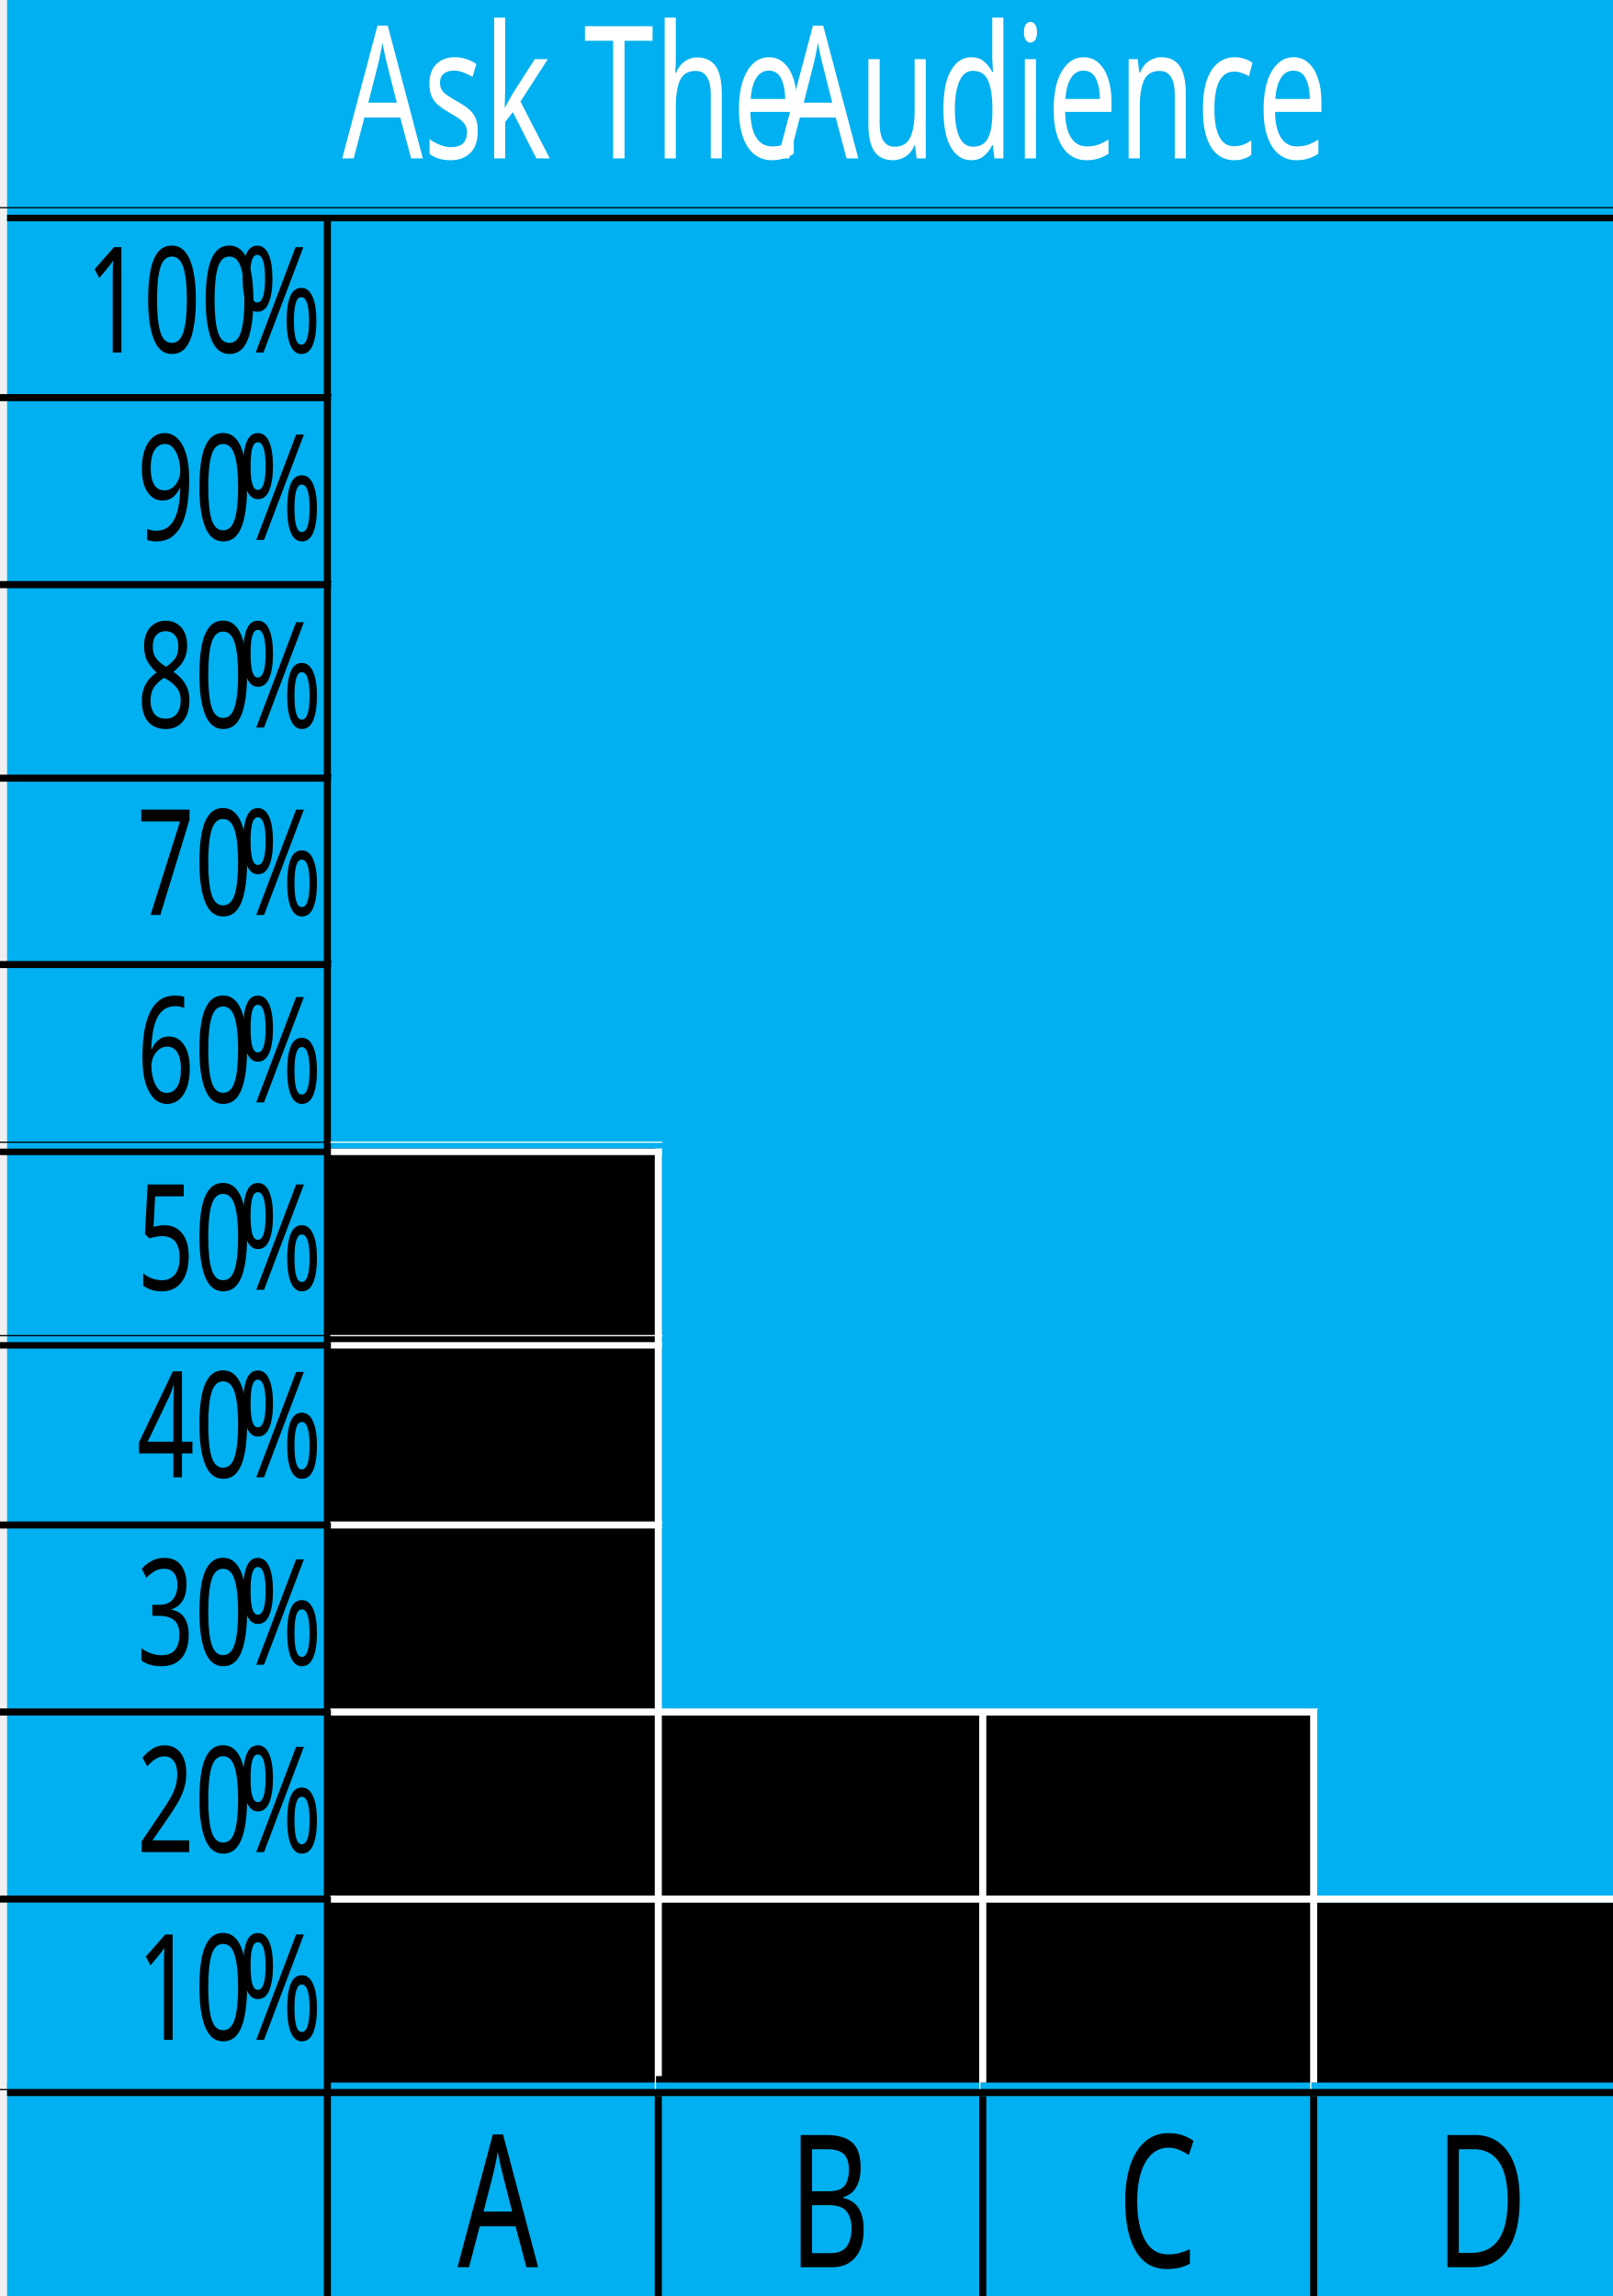
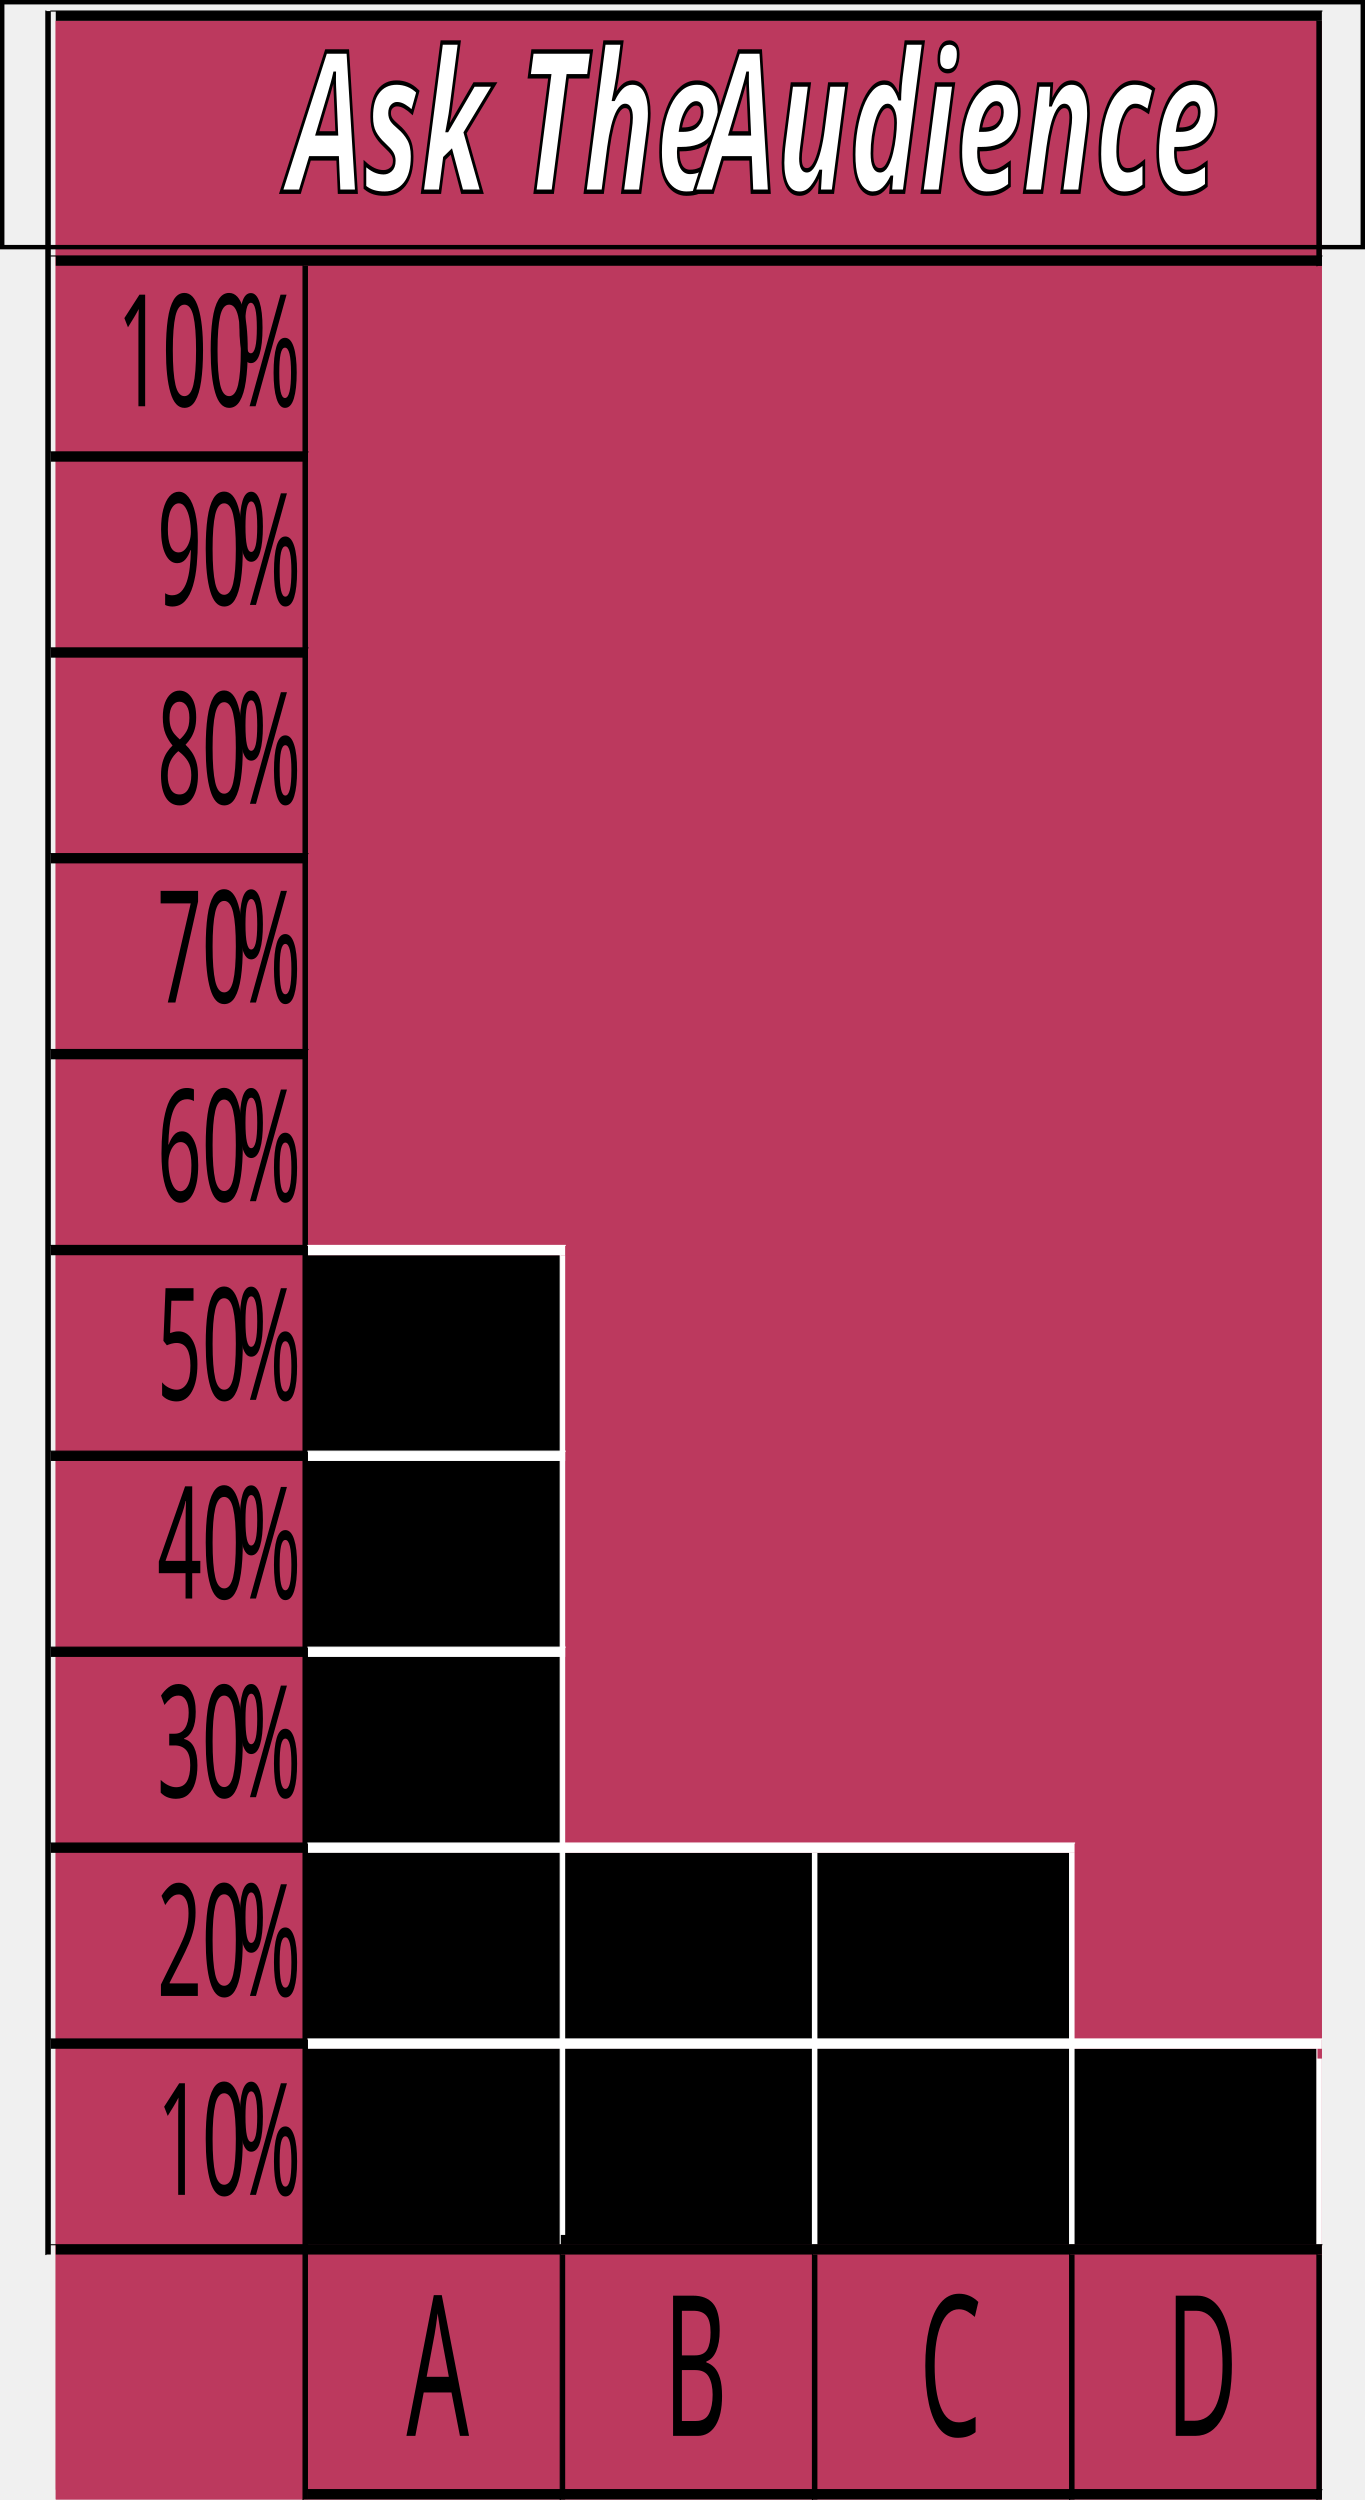
- <svg xmlns="http://www.w3.org/2000/svg" xmlns:xlink="http://www.w3.org/1999/xlink" version="1.1" id="Layer_1" x="0px" y="0px" viewBox="0 0 250 356" style="enable-background:new 0 0 250 356;" xml:space="preserve">
-   <style type="text/css">
- 	.st0{clip-path:url(#SVGID_2_);}
- 	.st1{clip-path:url(#SVGID_4_);}
- 	.st2{fill:#00B0F0;}
- 	.st3{clip-path:url(#SVGID_6_);}
- 	.st4{clip-path:url(#SVGID_8_);}
- 	.st5{clip-path:url(#SVGID_10_);}
- 	.st6{clip-path:url(#SVGID_12_);}
- 	.st7{clip-path:url(#SVGID_14_);}
- 	.st8{font-family:'Calibri';}
- 	.st9{font-size:22.874px;}
- 	.st10{clip-path:url(#SVGID_16_);}
- 	.st11{clip-path:url(#SVGID_18_);}
- 	.st12{clip-path:url(#SVGID_20_);}
- 	.st13{clip-path:url(#SVGID_22_);}
- 	.st14{clip-path:url(#SVGID_24_);}
- 	.st15{clip-path:url(#SVGID_26_);}
- 	.st16{clip-path:url(#SVGID_28_);}
- 	.st17{clip-path:url(#SVGID_30_);}
- 	.st18{clip-path:url(#SVGID_32_);}
- 	.st19{clip-path:url(#SVGID_34_);}
- 	.st20{font-size:28.717px;}
- 	.st21{clip-path:url(#SVGID_36_);}
- 	.st22{clip-path:url(#SVGID_38_);}
- 	.st23{clip-path:url(#SVGID_40_);}
- 	.st24{clip-path:url(#SVGID_42_);}
- 	.st25{fill:#FFFFFF;}
- 	.st26{font-family:'Calibri-BoldItalic';}
- 	.st27{clip-path:url(#SVGID_44_);}
- 	.st28{fill:none;stroke:#000000;stroke-width:0.189;stroke-linecap:square;stroke-linejoin:round;}
- 	.st29{fill:none;stroke:#FFFFFF;stroke-width:0.189;stroke-linecap:square;stroke-linejoin:round;}
- </style>
-   <g>
-     <defs>
-       <rect id="SVGID_1_" x="-74" y="-228.3" width="685" height="1756" />
-     </defs>
-     <clipPath id="SVGID_2_">
-       <use xlink:href="#SVGID_1_" style="overflow:visible;" />
+ <svg xmlns="http://www.w3.org/2000/svg" id="Layer_1" data-name="Layer 1" viewBox="0 0 308.92 565.79">
+   <defs>
+     <style>.cls-1,.cls-27,.cls-28,.cls-3{fill:none;}.cls-2{fill:#bc395e;}.cls-24,.cls-27,.cls-3{stroke:#000;}.cls-24,.cls-3{stroke-miterlimit:10;}.cls-4{clip-path:url(#clip-path);}.cls-5{clip-path:url(#clip-path-2);}.cls-6{clip-path:url(#clip-path-4);}.cls-7{clip-path:url(#clip-path-7);}.cls-11,.cls-8{font-size:35.39px;}.cls-11,.cls-22,.cls-8{font-family:Calibri;}.cls-11,.cls-9{letter-spacing:0em;}.cls-10{clip-path:url(#clip-path-8);}.cls-12{letter-spacing:0em;}.cls-13{clip-path:url(#clip-path-9);}.cls-14{clip-path:url(#clip-path-10);}.cls-15{clip-path:url(#clip-path-11);}.cls-16{clip-path:url(#clip-path-12);}.cls-17{clip-path:url(#clip-path-13);}.cls-18{clip-path:url(#clip-path-14);}.cls-19{clip-path:url(#clip-path-15);}.cls-20{clip-path:url(#clip-path-16);}.cls-21{clip-path:url(#clip-path-17);}.cls-22,.cls-24{font-size:44.43px;}.cls-23{clip-path:url(#clip-path-21);}.cls-24,.cls-29{fill:#fff;}.cls-24{font-family:Calibri-BoldItalic, Calibri;font-weight:700;font-style:italic;}.cls-25{letter-spacing:0em;}.cls-26{clip-path:url(#clip-path-22);}.cls-27,.cls-28{stroke-linecap:square;stroke-linejoin:round;stroke-width:0.25px;}.cls-28{stroke:#fff;}</style>
+     <clipPath id="clip-path" transform="translate(11.42 3.77)">
+       <rect class="cls-1" x="-57" y="-121" width="685" height="1756" />
    </clipPath>
-     <g class="st0">
-       <g>
-         <defs>
-           <rect id="SVGID_3_" x="1.1" y="-1.9" width="252.4" height="362.1" />
-         </defs>
-         <clipPath id="SVGID_4_">
-           <use xlink:href="#SVGID_3_" style="overflow:visible;" />
-         </clipPath>
-         <g class="st1">
-           <rect x="0" y="-2.9" class="st2" width="252.4" height="182.1" />
-         </g>
-       </g>
-       <g>
-         <defs>
-           <rect id="SVGID_5_" x="1.1" y="-1.9" width="252.4" height="362.1" />
-         </defs>
-         <clipPath id="SVGID_6_">
-           <use xlink:href="#SVGID_5_" style="overflow:visible;" />
-         </clipPath>
-         <g class="st3">
-           <rect x="0" y="178.1" class="st2" width="51.3" height="87.9" />
-         </g>
-       </g>
-       <rect x="50.3" y="178.1" width="51.3" height="87.9" />
-       <rect x="101.6" y="178.1" class="st2" width="150.8" height="87.9" />
-       <g>
-         <defs>
-           <rect id="SVGID_7_" x="1.1" y="-1.9" width="252.4" height="362.1" />
-         </defs>
-         <clipPath id="SVGID_8_">
-           <use xlink:href="#SVGID_7_" style="overflow:visible;" />
-         </clipPath>
-         <g class="st4">
-           <rect x="0" y="266" class="st2" width="51.3" height="29" />
-         </g>
-       </g>
-       <rect x="50.3" y="266" width="152.9" height="29" />
-       <rect x="203.2" y="266" class="st2" width="49.2" height="29" />
-       <g>
-         <defs>
-           <rect id="SVGID_9_" x="1.1" y="-1.9" width="252.4" height="362.1" />
-         </defs>
-         <clipPath id="SVGID_10_">
-           <use xlink:href="#SVGID_9_" style="overflow:visible;" />
-         </clipPath>
-         <g class="st5">
-           <rect x="0" y="295" class="st2" width="51.3" height="29" />
-         </g>
-       </g>
-       <rect x="50.3" y="295" width="202.1" height="29" />
-       <g>
-         <defs>
-           <rect id="SVGID_11_" x="1.1" y="-1.9" width="252.4" height="362.1" />
-         </defs>
-         <clipPath id="SVGID_12_">
-           <use xlink:href="#SVGID_11_" style="overflow:visible;" />
-         </clipPath>
-         <g class="st6">
-           <rect x="0" y="322.9" class="st2" width="252.4" height="36.2" />
-         </g>
-       </g>
-       <g>
-         <defs>
-           <rect id="SVGID_13_" x="1.1" y="34.3" width="252.4" height="26.9" />
-         </defs>
-         <clipPath id="SVGID_14_">
-           <use xlink:href="#SVGID_13_" style="overflow:visible;" />
-         </clipPath>
-         <g class="st7">
-           <text transform="matrix(0.6818 0 0 1 13.2785 54.6528)" class="st8 st9">100</text>
-           <text transform="matrix(0.6818 0 0 1 36.8497 54.6528)" class="st8 st9">%</text>
-         </g>
-       </g>
-       <g>
-         <defs>
-           <rect id="SVGID_15_" x="1.1" y="63.3" width="252.4" height="26.9" />
-         </defs>
-         <clipPath id="SVGID_16_">
-           <use xlink:href="#SVGID_15_" style="overflow:visible;" />
-         </clipPath>
-         <g class="st10">
-           <text transform="matrix(0.6818 0 0 1 21.2208 83.7129)" class="st8 st9">90</text>
-           <text transform="matrix(0.6818 0 0 1 36.9347 83.7129)" class="st8 st9">%</text>
-         </g>
-       </g>
-       <g>
-         <defs>
-           <rect id="SVGID_17_" x="1.1" y="93.3" width="252.4" height="26.9" />
-         </defs>
-         <clipPath id="SVGID_18_">
-           <use xlink:href="#SVGID_17_" style="overflow:visible;" />
-         </clipPath>
-         <g class="st11">
-           <text transform="matrix(0.6818 0 0 1 21.2208 112.8047)" class="st8 st9">80</text>
-           <text transform="matrix(0.6818 0 0 1 36.9347 112.8047)" class="st8 st9">%</text>
-         </g>
-       </g>
-       <g>
-         <defs>
-           <rect id="SVGID_19_" x="1.1" y="121.2" width="252.4" height="26.9" />
-         </defs>
-         <clipPath id="SVGID_20_">
-           <use xlink:href="#SVGID_19_" style="overflow:visible;" />
-         </clipPath>
-         <g class="st12">
-           <text transform="matrix(0.6818 0 0 1 21.2208 141.8647)" class="st8 st9">70</text>
-           <text transform="matrix(0.6818 0 0 1 36.9347 141.8647)" class="st8 st9">%</text>
-         </g>
-       </g>
-       <g>
-         <defs>
-           <rect id="SVGID_21_" x="1.1" y="150.2" width="252.4" height="26.9" />
-         </defs>
-         <clipPath id="SVGID_22_">
-           <use xlink:href="#SVGID_21_" style="overflow:visible;" />
-         </clipPath>
-         <g class="st13">
-           <text transform="matrix(0.6818 0 0 1 21.2208 170.9301)" class="st8 st9">60</text>
-           <text transform="matrix(0.6818 0 0 1 36.9347 170.9301)" class="st8 st9">%</text>
-         </g>
-       </g>
-       <g>
-         <defs>
-           <rect id="SVGID_23_" x="1.1" y="179.1" width="252.4" height="26.9" />
-         </defs>
-         <clipPath id="SVGID_24_">
-           <use xlink:href="#SVGID_23_" style="overflow:visible;" />
-         </clipPath>
-         <g class="st14">
-           <text transform="matrix(0.6818 0 0 1 21.2208 199.9902)" class="st8 st9">50</text>
-           <text transform="matrix(0.6818 0 0 1 36.9347 199.9902)" class="st8 st9">%</text>
-         </g>
-       </g>
-       <g>
-         <defs>
-           <rect id="SVGID_25_" x="1.1" y="209.1" width="252.4" height="26.9" />
-         </defs>
-         <clipPath id="SVGID_26_">
-           <use xlink:href="#SVGID_25_" style="overflow:visible;" />
-         </clipPath>
-         <g class="st15">
-           <text transform="matrix(0.6818 0 0 1 21.2208 229.0566)" class="st8 st9">40</text>
-           <text transform="matrix(0.6818 0 0 1 36.9347 229.0566)" class="st8 st9">%</text>
-         </g>
-       </g>
-       <g>
-         <defs>
-           <rect id="SVGID_27_" x="1.1" y="238.1" width="252.4" height="26.9" />
-         </defs>
-         <clipPath id="SVGID_28_">
-           <use xlink:href="#SVGID_27_" style="overflow:visible;" />
-         </clipPath>
-         <g class="st16">
-           <text transform="matrix(0.6818 0 0 1 21.2208 258.1152)" class="st8 st9">30</text>
-           <text transform="matrix(0.6818 0 0 1 36.9347 258.1152)" class="st8 st9">%</text>
-         </g>
-       </g>
-       <g>
-         <defs>
-           <rect id="SVGID_29_" x="1.1" y="266" width="252.4" height="26.9" />
-         </defs>
-         <clipPath id="SVGID_30_">
-           <use xlink:href="#SVGID_29_" style="overflow:visible;" />
-         </clipPath>
-         <g class="st17">
-           <text transform="matrix(0.6818 0 0 1 21.2208 287.1758)" class="st8 st9">20</text>
-           <text transform="matrix(0.6818 0 0 1 36.9347 287.1758)" class="st8 st9">%</text>
-         </g>
-       </g>
-       <g>
-         <defs>
-           <rect id="SVGID_31_" x="1.1" y="296" width="252.4" height="26.9" />
-         </defs>
-         <clipPath id="SVGID_32_">
-           <use xlink:href="#SVGID_31_" style="overflow:visible;" />
-         </clipPath>
-         <g class="st18">
-           <text transform="matrix(0.6818 0 0 1 21.2208 316.2793)" class="st8 st9">10</text>
-           <text transform="matrix(0.6818 0 0 1 36.9347 316.2793)" class="st8 st9">%</text>
-         </g>
-       </g>
-       <g>
-         <defs>
-           <rect id="SVGID_33_" x="1.1" y="325" width="252.4" height="34.1" />
-         </defs>
-         <clipPath id="SVGID_34_">
-           <use xlink:href="#SVGID_33_" style="overflow:visible;" />
-         </clipPath>
-         <g class="st19">
-           <text transform="matrix(0.6818 0 0 1 70.9288 351.5381)" class="st8 st20">A</text>
-         </g>
-       </g>
-       <g>
-         <defs>
-           <rect id="SVGID_35_" x="1.1" y="325" width="252.4" height="34.1" />
-         </defs>
-         <clipPath id="SVGID_36_">
-           <use xlink:href="#SVGID_35_" style="overflow:visible;" />
-         </clipPath>
-         <g class="st21">
-           <text transform="matrix(0.6818 0 0 1 122.2238 351.5381)" class="st8 st20">B</text>
-         </g>
-       </g>
-       <g>
-         <defs>
-           <rect id="SVGID_37_" x="1.1" y="325" width="252.4" height="34.1" />
-         </defs>
-         <clipPath id="SVGID_38_">
-           <use xlink:href="#SVGID_37_" style="overflow:visible;" />
-         </clipPath>
-         <g class="st22">
-           <text transform="matrix(0.6818 0 0 1 173.2379 351.5381)" class="st8 st20">C</text>
-         </g>
-       </g>
-       <g>
-         <defs>
-           <rect id="SVGID_39_" x="1.1" y="325" width="252.4" height="34.1" />
-         </defs>
-         <clipPath id="SVGID_40_">
-           <use xlink:href="#SVGID_39_" style="overflow:visible;" />
-         </clipPath>
-         <g class="st23">
-           <text transform="matrix(0.6818 0 0 1 222.4879 351.5381)" class="st8 st20">D</text>
-         </g>
-       </g>
-       <g>
-         <defs>
-           <rect id="SVGID_41_" x="0" y="-2.9" width="252.4" height="36.2" />
-         </defs>
-         <clipPath id="SVGID_42_">
-           <use xlink:href="#SVGID_41_" style="overflow:visible;" />
-         </clipPath>
-         <g class="st24">
-           <text transform="matrix(0.6818 0 0 1 53.0548 24.56)" class="st25 st26 st20">Ask The</text>
-           <text transform="matrix(0.6818 0 0 1 116.0988 24.56)" class="st25 st26 st20"> </text>
-           <text transform="matrix(0.6818 0 0 1 120.5626 24.56)" class="st25 st26 st20">Audience</text>
-         </g>
-       </g>
-       <g>
-         <defs>
-           <rect id="SVGID_43_" x="-1" y="-5" width="256.5" height="368.3" />
-         </defs>
-         <clipPath id="SVGID_44_">
-           <use xlink:href="#SVGID_43_" style="overflow:visible;" />
-         </clipPath>
-         <g class="st27">
-           <line class="st28" x1="0" y1="177.1" x2="51.3" y2="177.1" />
-           <rect x="0" y="178.1" width="51.3" height="1" />
-           <line class="st28" x1="0" y1="207.1" x2="51.3" y2="207.1" />
-           <rect x="0" y="208.1" width="51.3" height="1" />
-           <line class="st28" x1="0" y1="236" x2="51.3" y2="236" />
-           <rect x="0" y="236" width="51.3" height="1" />
-           <line class="st28" x1="0" y1="265" x2="51.3" y2="265" />
-           <rect x="0" y="265" width="51.3" height="1" />
-           <line class="st28" x1="0" y1="294" x2="51.3" y2="294" />
-           <rect x="0" y="294" width="51.3" height="1" />
-           <line class="st28" x1="252.4" y1="-1.9" x2="252.4" y2="34.3" />
-           <rect x="252.4" y="-1.9" width="1" height="36.2" />
-           <line class="st29" x1="101.6" y1="179.1" x2="101.6" y2="324" />
-           <rect x="101.6" y="178.1" class="st25" width="1" height="143.8" />
-           <line class="st29" x1="151.9" y1="266" x2="151.9" y2="324" />
-           <rect x="151.9" y="266" class="st25" width="1" height="56.9" />
-           <line class="st29" x1="203.2" y1="266" x2="203.2" y2="324" />
-           <rect x="203.2" y="266" class="st25" width="1" height="56.9" />
-           <line class="st29" x1="252.4" y1="295" x2="252.4" y2="324" />
-           <rect x="252.4" y="296" class="st25" width="1" height="26.9" />
-           <line class="st28" x1="-1" y1="-2.9" x2="-1" y2="325" />
-           <rect x="-1" y="-2.9" width="1" height="327.9" />
-           <line class="st28" x1="252.4" y1="325" x2="252.4" y2="361.2" />
-           <rect x="252.4" y="325" width="1" height="36.2" />
-           <line class="st28" x1="50.3" y1="34.3" x2="50.3" y2="361.2" />
-           <rect x="50.3" y="34.3" width="1" height="326.9" />
-           <line class="st28" x1="101.6" y1="325" x2="101.6" y2="361.2" />
-           <rect x="101.6" y="325" width="1" height="36.2" />
-           <line class="st28" x1="151.9" y1="325" x2="151.9" y2="361.2" />
-           <rect x="151.9" y="325" width="1" height="36.2" />
-           <line class="st28" x1="203.2" y1="325" x2="203.2" y2="361.2" />
-           <rect x="203.2" y="325" width="1" height="36.2" />
-           <line class="st28" x1="0" y1="-2.9" x2="253.4" y2="-2.9" />
-           <rect x="1.1" y="-2.9" width="252.4" height="1" />
-           <line class="st28" x1="0" y1="32.2" x2="253.4" y2="32.2" />
-           <rect x="1.1" y="33.3" width="252.4" height="1" />
-           <line class="st28" x1="0" y1="61.2" x2="51.3" y2="61.2" />
-           <rect x="0" y="61.2" width="51.3" height="1" />
-           <line class="st28" x1="0" y1="90.2" x2="51.3" y2="90.2" />
-           <rect x="0" y="90.2" width="51.3" height="1" />
-           <line class="st28" x1="0" y1="120.2" x2="51.3" y2="120.2" />
-           <rect x="0" y="120.2" width="51.3" height="1" />
-           <line class="st28" x1="0" y1="149.1" x2="51.3" y2="149.1" />
-           <rect x="0" y="149.1" width="51.3" height="1" />
-           <line class="st29" x1="51.3" y1="177.1" x2="102.6" y2="177.1" />
-           <rect x="51.3" y="178.1" class="st25" width="51.3" height="1" />
-           <line class="st29" x1="51.3" y1="207.1" x2="102.6" y2="207.1" />
-           <rect x="51.3" y="208.1" class="st25" width="51.3" height="1" />
-           <line class="st29" x1="51.3" y1="236" x2="102.6" y2="236" />
-           <rect x="51.3" y="236" class="st25" width="51.3" height="1" />
-           <line class="st29" x1="51.3" y1="265" x2="204.2" y2="265" />
-           <rect x="51.3" y="265" class="st25" width="152.9" height="1" />
-           <line class="st29" x1="51.3" y1="294" x2="253.4" y2="294" />
-           <rect x="51.3" y="294" class="st25" width="202.1" height="1" />
-           <line class="st28" x1="0" y1="324" x2="253.4" y2="324" />
-           <rect x="1.1" y="324" width="252.4" height="1" />
-           <line class="st28" x1="51.3" y1="359.2" x2="253.4" y2="359.2" />
-           <rect x="51.3" y="359.2" width="202.1" height="1" />
-         </g>
-       </g>
+     <clipPath id="clip-path-2" transform="translate(11.42 3.77)">
+       <rect class="cls-2" x="1.2" y="0.94" width="286.54" height="560.94" />
+     </clipPath>
+     <clipPath id="clip-path-4" transform="translate(11.42 3.77)">
+       <rect class="cls-1" x="1.2" y="0.94" width="286.54" height="560.94" />
+     </clipPath>
+     <clipPath id="clip-path-7" transform="translate(11.42 3.77)">
+       <rect class="cls-1" x="1.2" y="56.37" width="286.54" height="42.13" />
+     </clipPath>
+     <clipPath id="clip-path-8" transform="translate(11.42 3.77)">
+       <rect class="cls-1" x="1.2" y="100.72" width="286.54" height="42.13" />
+     </clipPath>
+     <clipPath id="clip-path-9" transform="translate(11.42 3.77)">
+       <rect class="cls-1" x="1.2" y="147.28" width="286.54" height="42.13" />
+     </clipPath>
+     <clipPath id="clip-path-10" transform="translate(11.42 3.77)">
+       <rect class="cls-1" x="1.2" y="191.62" width="286.54" height="42.13" />
+     </clipPath>
+     <clipPath id="clip-path-11" transform="translate(11.42 3.77)">
+       <rect class="cls-1" x="1.2" y="235.96" width="286.54" height="42.13" />
+     </clipPath>
+     <clipPath id="clip-path-12" transform="translate(11.42 3.77)">
+       <rect class="cls-1" x="1.2" y="280.31" width="286.54" height="42.13" />
+     </clipPath>
+     <clipPath id="clip-path-13" transform="translate(11.42 3.77)">
+       <rect class="cls-1" x="1.2" y="326.87" width="286.54" height="42.13" />
+     </clipPath>
+     <clipPath id="clip-path-14" transform="translate(11.42 3.77)">
+       <rect class="cls-1" x="1.2" y="371.21" width="286.54" height="42.13" />
+     </clipPath>
+     <clipPath id="clip-path-15" transform="translate(11.42 3.77)">
+       <rect class="cls-1" x="1.2" y="415.56" width="286.54" height="42.13" />
+     </clipPath>
+     <clipPath id="clip-path-16" transform="translate(11.42 3.77)">
+       <rect class="cls-1" x="1.2" y="462.12" width="286.54" height="42.13" />
+     </clipPath>
+     <clipPath id="clip-path-17" transform="translate(11.42 3.77)">
+       <rect class="cls-1" x="1.2" y="506.46" width="286.54" height="53.21" />
+     </clipPath>
+     <clipPath id="clip-path-21" transform="translate(11.42 3.77)">
+       <rect class="cls-3" x="-10.92" y="-3.27" width="307.92" height="55.43" />
+     </clipPath>
+     <clipPath id="clip-path-22" transform="translate(11.42 3.77)">
+       <rect class="cls-1" x="-1.04" y="-3.49" width="291.01" height="569.81" />
+     </clipPath>
+   </defs>
+   <g class="cls-4">
+     <rect class="cls-2" x="12.62" y="4.72" width="286.54" height="560.94" />
+     <g class="cls-5">
+       <rect class="cls-2" x="11.5" y="2.5" width="286.54" height="281.58" />
+     </g>
+     <rect class="cls-2" x="12.62" y="4.72" width="286.54" height="560.94" />
+     <g class="cls-5">
+       <rect class="cls-2" x="11.5" y="284.08" width="58.2" height="135.25" />
+     </g>
+     <rect x="68.58" y="284.08" width="58.2" height="135.25" />
+     <rect class="cls-2" x="126.79" y="284.08" width="171.25" height="135.25" />
+     <g class="cls-6">
+       <rect class="cls-2" x="11.5" y="419.33" width="58.2" height="44.34" />
+     </g>
+     <rect x="68.58" y="419.33" width="173.49" height="44.34" />
+     <rect class="cls-2" x="242.07" y="419.33" width="55.96" height="44.34" />
+     <g class="cls-6">
+       <rect class="cls-2" x="11.5" y="463.67" width="58.2" height="44.34" />
+     </g>
+     <rect x="68.58" y="463.67" width="229.45" height="44.34" />
+     <g class="cls-6">
+       <rect class="cls-2" x="11.5" y="508.02" width="286.54" height="55.43" />
+     </g>
+     <g class="cls-7">
+       <text class="cls-8" transform="translate(26.57 91.95) scale(0.5 1)">
+         <tspan class="cls-9">100</tspan>
+         <tspan x="53.49" y="0">%</tspan>
+       </text>
+     </g>
+     <g class="cls-10">
+       <text class="cls-11" transform="translate(35.57 136.91) scale(0.5 1)">90<tspan class="cls-12" x="35.66" y="0">%</tspan>
+       </text>
+     </g>
+     <g class="cls-13">
+       <text class="cls-11" transform="translate(35.57 181.92) scale(0.5 1)">80<tspan class="cls-12" x="35.66" y="0">%</tspan>
+       </text>
+     </g>
+     <g class="cls-14">
+       <text class="cls-11" transform="translate(35.57 226.89) scale(0.5 1)">70<tspan class="cls-12" x="35.66" y="0">%</tspan>
+       </text>
+     </g>
+     <g class="cls-15">
+       <text class="cls-11" transform="translate(35.57 271.85) scale(0.5 1)">60<tspan class="cls-12" x="35.66" y="0">%</tspan>
+       </text>
+     </g>
+     <g class="cls-16">
+       <text class="cls-11" transform="translate(35.57 316.81) scale(0.5 1)">50<tspan class="cls-12" x="35.66" y="0">%</tspan>
+       </text>
+     </g>
+     <g class="cls-17">
+       <text class="cls-11" transform="translate(35.57 361.78) scale(0.5 1)">40<tspan class="cls-12" x="35.66" y="0">%</tspan>
+       </text>
+     </g>
+     <g class="cls-18">
+       <text class="cls-11" transform="translate(35.57 406.74) scale(0.5 1)">30<tspan class="cls-12" x="35.66" y="0">%</tspan>
+       </text>
+     </g>
+     <g class="cls-19">
+       <text class="cls-11" transform="translate(35.57 451.71) scale(0.5 1)">20<tspan class="cls-12" x="35.66" y="0">%</tspan>
+       </text>
+     </g>
+     <g class="cls-20">
+       <text class="cls-11" transform="translate(35.57 496.74) scale(0.5 1)">10<tspan class="cls-12" x="35.66" y="0">%</tspan>
+       </text>
+     </g>
+     <g class="cls-21">
+       <text class="cls-22" transform="translate(91.98 551.28) scale(0.5 1)">A</text>
+     </g>
+     <g class="cls-21">
+       <text class="cls-22" transform="translate(150.17 551.28) scale(0.5 1)">B</text>
+     </g>
+     <g class="cls-21">
+       <text class="cls-22" transform="translate(208.06 551.28) scale(0.5 1)">C</text>
+     </g>
+     <g class="cls-21">
+       <text class="cls-22" transform="translate(263.93 551.28) scale(0.5 1)">D</text>
+     </g>
+     <g class="cls-23">
+       <text class="cls-24" transform="translate(65.27 43.39) scale(0.61 1)">Ask The<tspan class="cls-25" x="143.06" y="0"> </tspan>
+         <tspan x="153.19" y="0">Audience</tspan>
+       </text>
+     </g>
+     <rect class="cls-3" x="0.5" y="0.5" width="307.92" height="55.43" />
+     <g class="cls-26">
+       <line class="cls-27" x1="11.5" y1="281.86" x2="69.7" y2="281.86" />
+       <rect x="11.5" y="281.86" width="58.2" height="2.22" />
+       <line class="cls-27" x1="11.5" y1="328.42" x2="69.7" y2="328.42" />
+       <rect x="11.5" y="328.42" width="58.2" height="2.22" />
+       <line class="cls-27" x1="11.5" y1="372.77" x2="69.7" y2="372.77" />
+       <rect x="11.5" y="372.77" width="58.2" height="2.22" />
+       <line class="cls-27" x1="11.5" y1="417.11" x2="69.7" y2="417.11" />
+       <rect x="11.5" y="417.11" width="58.2" height="2.22" />
+       <line class="cls-27" x1="11.5" y1="461.45" x2="69.7" y2="461.45" />
+       <rect x="11.5" y="461.45" width="58.2" height="2.22" />
+       <line class="cls-27" x1="298.04" y1="4.72" x2="298.04" y2="60.15" />
+       <rect x="298.04" y="4.72" width="1.12" height="55.43" />
+       <line class="cls-28" x1="126.79" y1="284.08" x2="126.79" y2="508.02" />
+       <rect class="cls-29" x="126.79" y="284.08" width="1.12" height="221.72" />
+       <line class="cls-28" x1="183.87" y1="419.33" x2="183.87" y2="508.02" />
+       <rect class="cls-29" x="183.87" y="419.33" width="1.12" height="88.69" />
+       <line class="cls-28" x1="242.07" y1="419.33" x2="242.07" y2="508.02" />
+       <rect class="cls-29" x="242.07" y="419.33" width="1.12" height="88.69" />
+       <line class="cls-28" x1="298.04" y1="463.67" x2="298.04" y2="508.02" />
+       <rect class="cls-29" x="298.04" y="465.89" width="1.12" height="42.13" />
+       <line class="cls-27" x1="10.38" y1="2.5" x2="10.38" y2="510.23" />
+       <rect x="10.38" y="2.5" width="1.12" height="507.73" />
+       <line class="cls-27" x1="298.04" y1="510.23" x2="298.04" y2="565.66" />
+       <rect x="298.04" y="510.23" width="1.12" height="55.43" />
+       <line class="cls-27" x1="68.58" y1="60.15" x2="68.58" y2="565.66" />
+       <rect x="68.58" y="60.15" width="1.12" height="505.52" />
+       <line class="cls-27" x1="126.79" y1="510.23" x2="126.79" y2="565.66" />
+       <rect x="126.79" y="510.23" width="1.12" height="55.43" />
+       <line class="cls-27" x1="183.87" y1="510.23" x2="183.87" y2="565.66" />
+       <rect x="183.87" y="510.23" width="1.12" height="55.43" />
+       <line class="cls-27" x1="242.07" y1="510.23" x2="242.07" y2="565.66" />
+       <rect x="242.07" y="510.23" width="1.12" height="55.43" />
+       <line class="cls-27" x1="11.5" y1="2.5" x2="299.16" y2="2.5" />
+       <rect x="12.62" y="2.5" width="286.54" height="2.22" />
+       <line class="cls-27" x1="11.5" y1="57.93" x2="299.16" y2="57.93" />
+       <rect x="12.62" y="57.93" width="286.54" height="2.22" />
+       <line class="cls-27" x1="11.5" y1="102.27" x2="69.7" y2="102.27" />
+       <rect x="11.5" y="102.27" width="58.2" height="2.22" />
+       <line class="cls-27" x1="11.5" y1="146.62" x2="69.7" y2="146.62" />
+       <rect x="11.5" y="146.62" width="58.2" height="2.22" />
+       <line class="cls-27" x1="11.5" y1="193.18" x2="69.7" y2="193.18" />
+       <rect x="11.5" y="193.18" width="58.2" height="2.22" />
+       <line class="cls-27" x1="11.5" y1="237.52" x2="69.7" y2="237.52" />
+       <rect x="11.5" y="237.52" width="58.2" height="2.22" />
+       <line class="cls-28" x1="69.7" y1="281.86" x2="127.91" y2="281.86" />
+       <rect class="cls-29" x="69.7" y="281.86" width="58.2" height="2.22" />
+       <line class="cls-28" x1="69.7" y1="328.42" x2="127.91" y2="328.42" />
+       <rect class="cls-29" x="69.7" y="328.42" width="58.2" height="2.22" />
+       <line class="cls-28" x1="69.7" y1="372.77" x2="127.91" y2="372.77" />
+       <rect class="cls-29" x="69.7" y="372.77" width="58.2" height="2.22" />
+       <line class="cls-28" x1="69.7" y1="417.11" x2="243.19" y2="417.11" />
+       <rect class="cls-29" x="69.7" y="417.11" width="173.49" height="2.22" />
+       <line class="cls-28" x1="69.7" y1="461.45" x2="299.16" y2="461.45" />
+       <rect class="cls-29" x="69.7" y="461.45" width="229.45" height="2.22" />
+       <line class="cls-27" x1="11.5" y1="508.02" x2="299.16" y2="508.02" />
+       <rect x="12.62" y="508.02" width="286.54" height="2.22" />
+       <line class="cls-27" x1="69.7" y1="563.44" x2="299.16" y2="563.44" />
+       <rect x="69.7" y="563.44" width="229.45" height="2.22" />
    </g>
  </g>
</svg>
